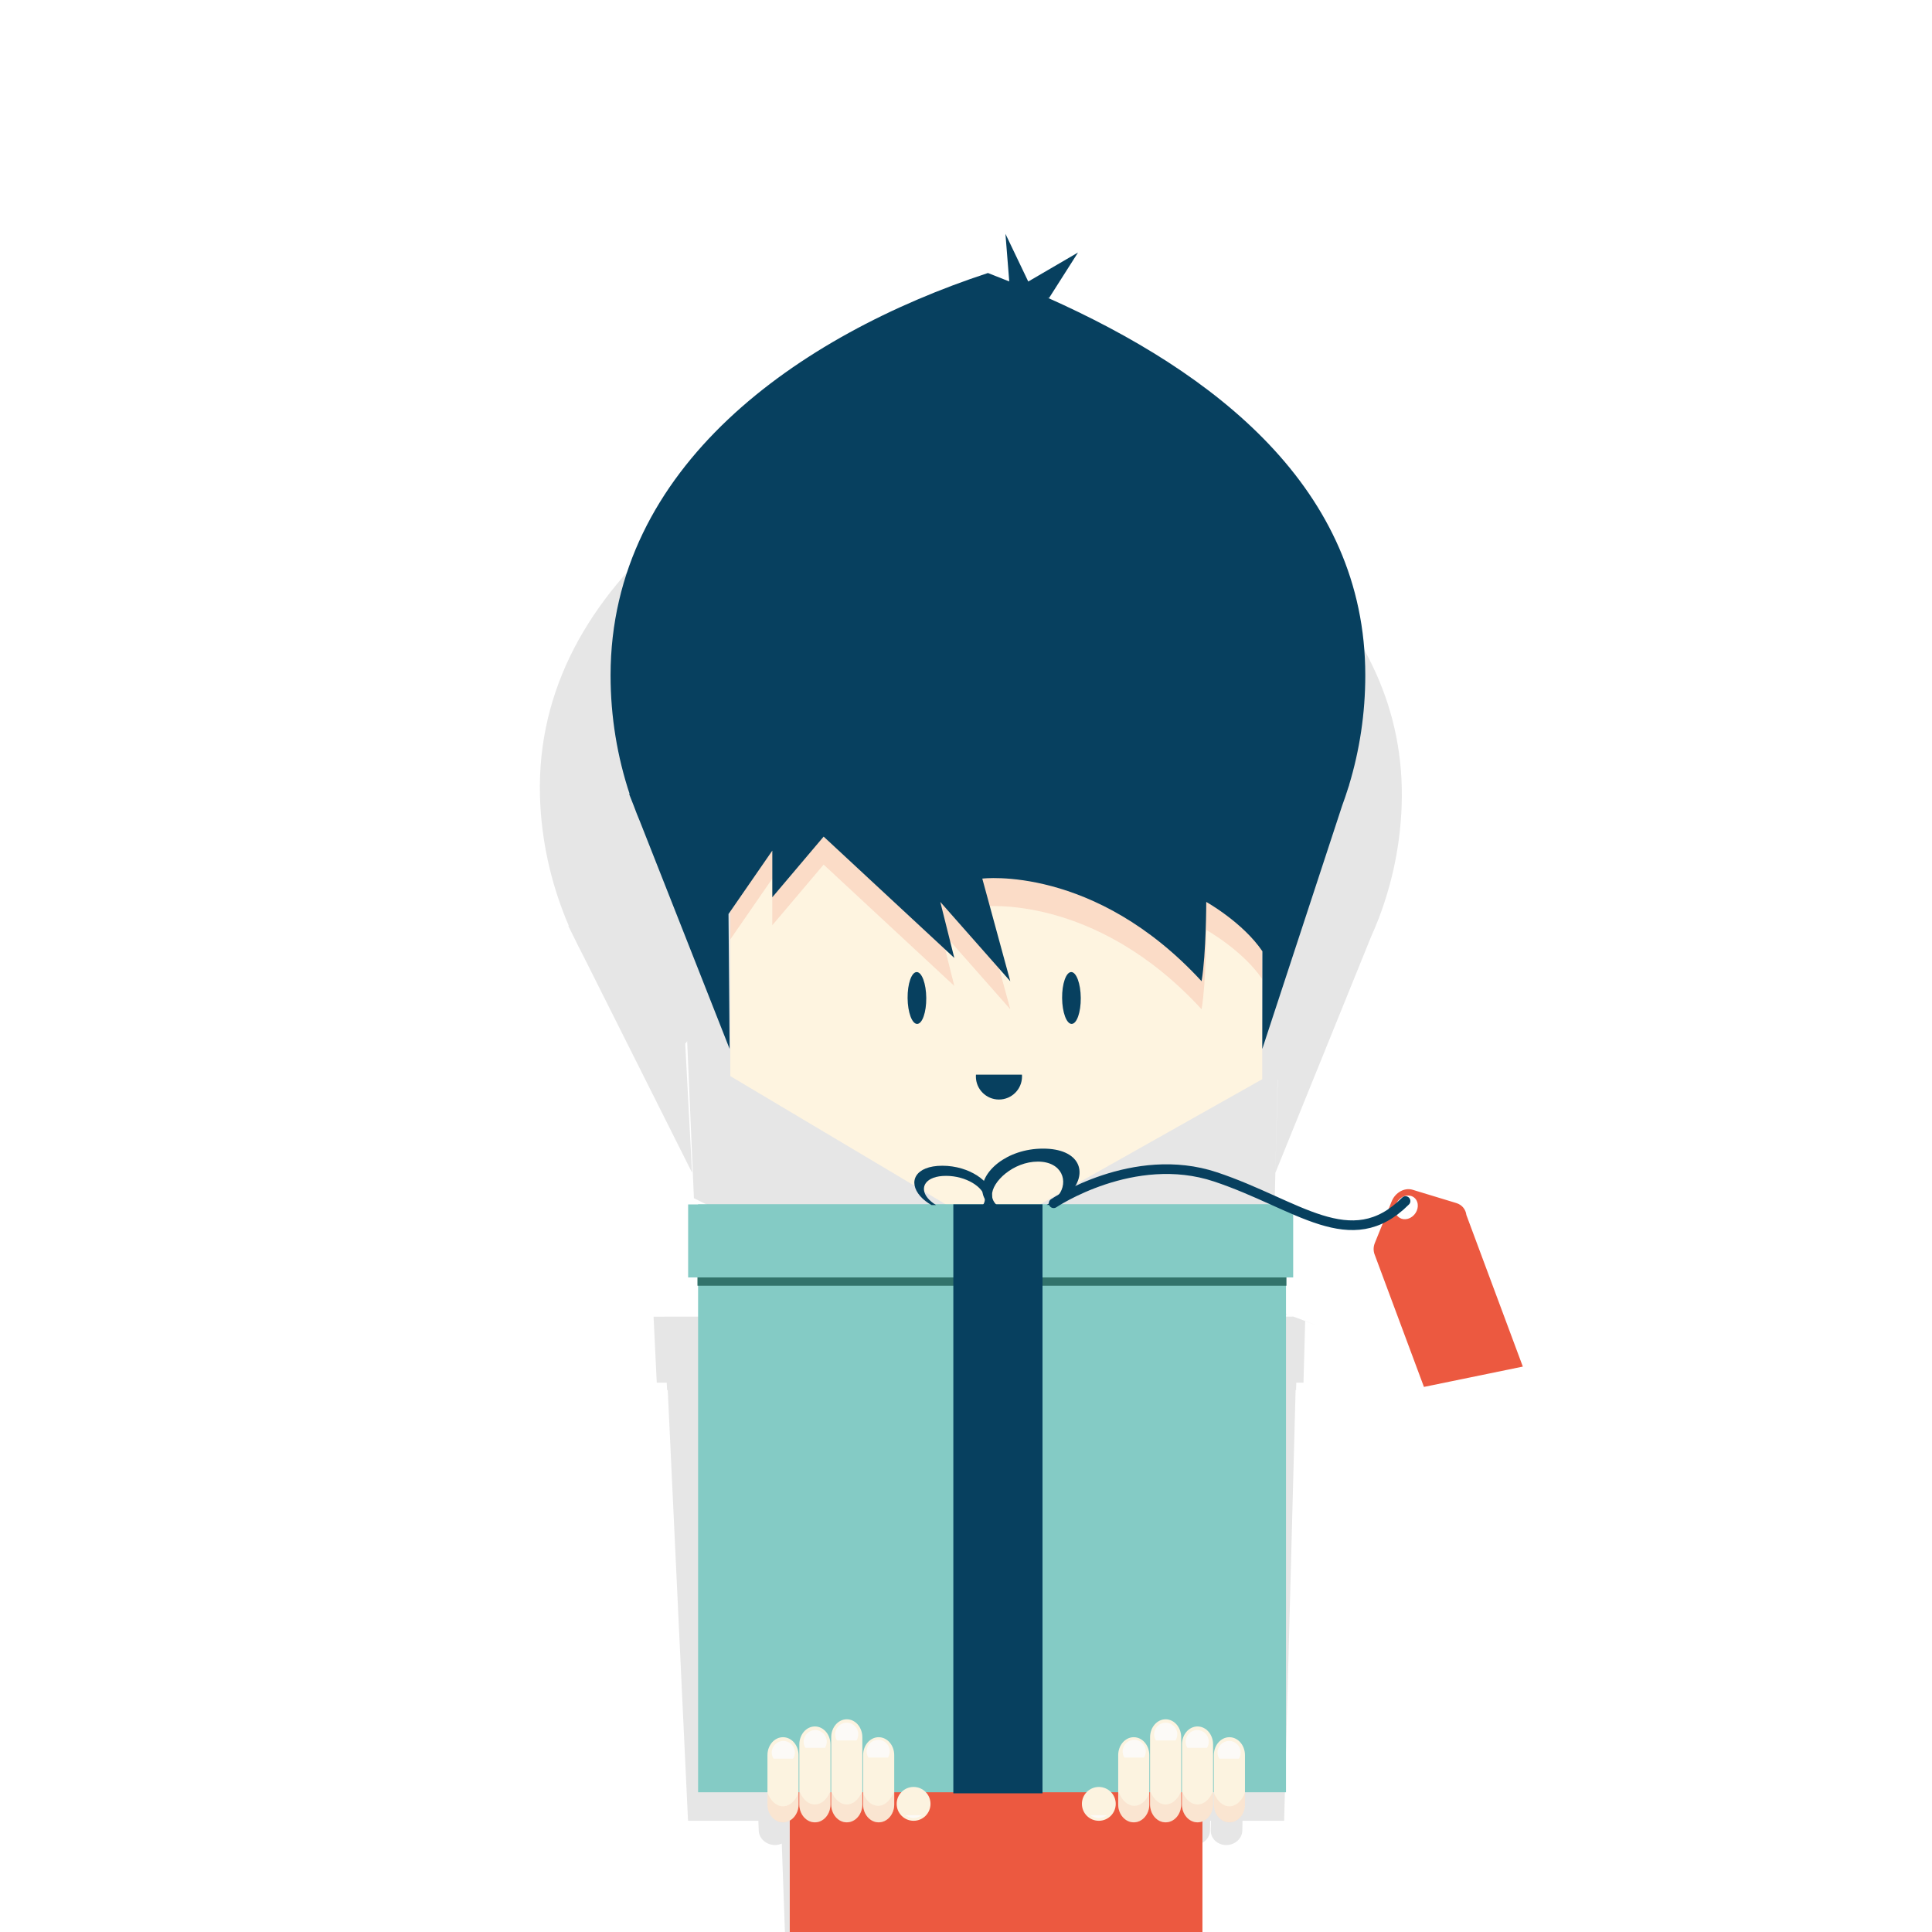
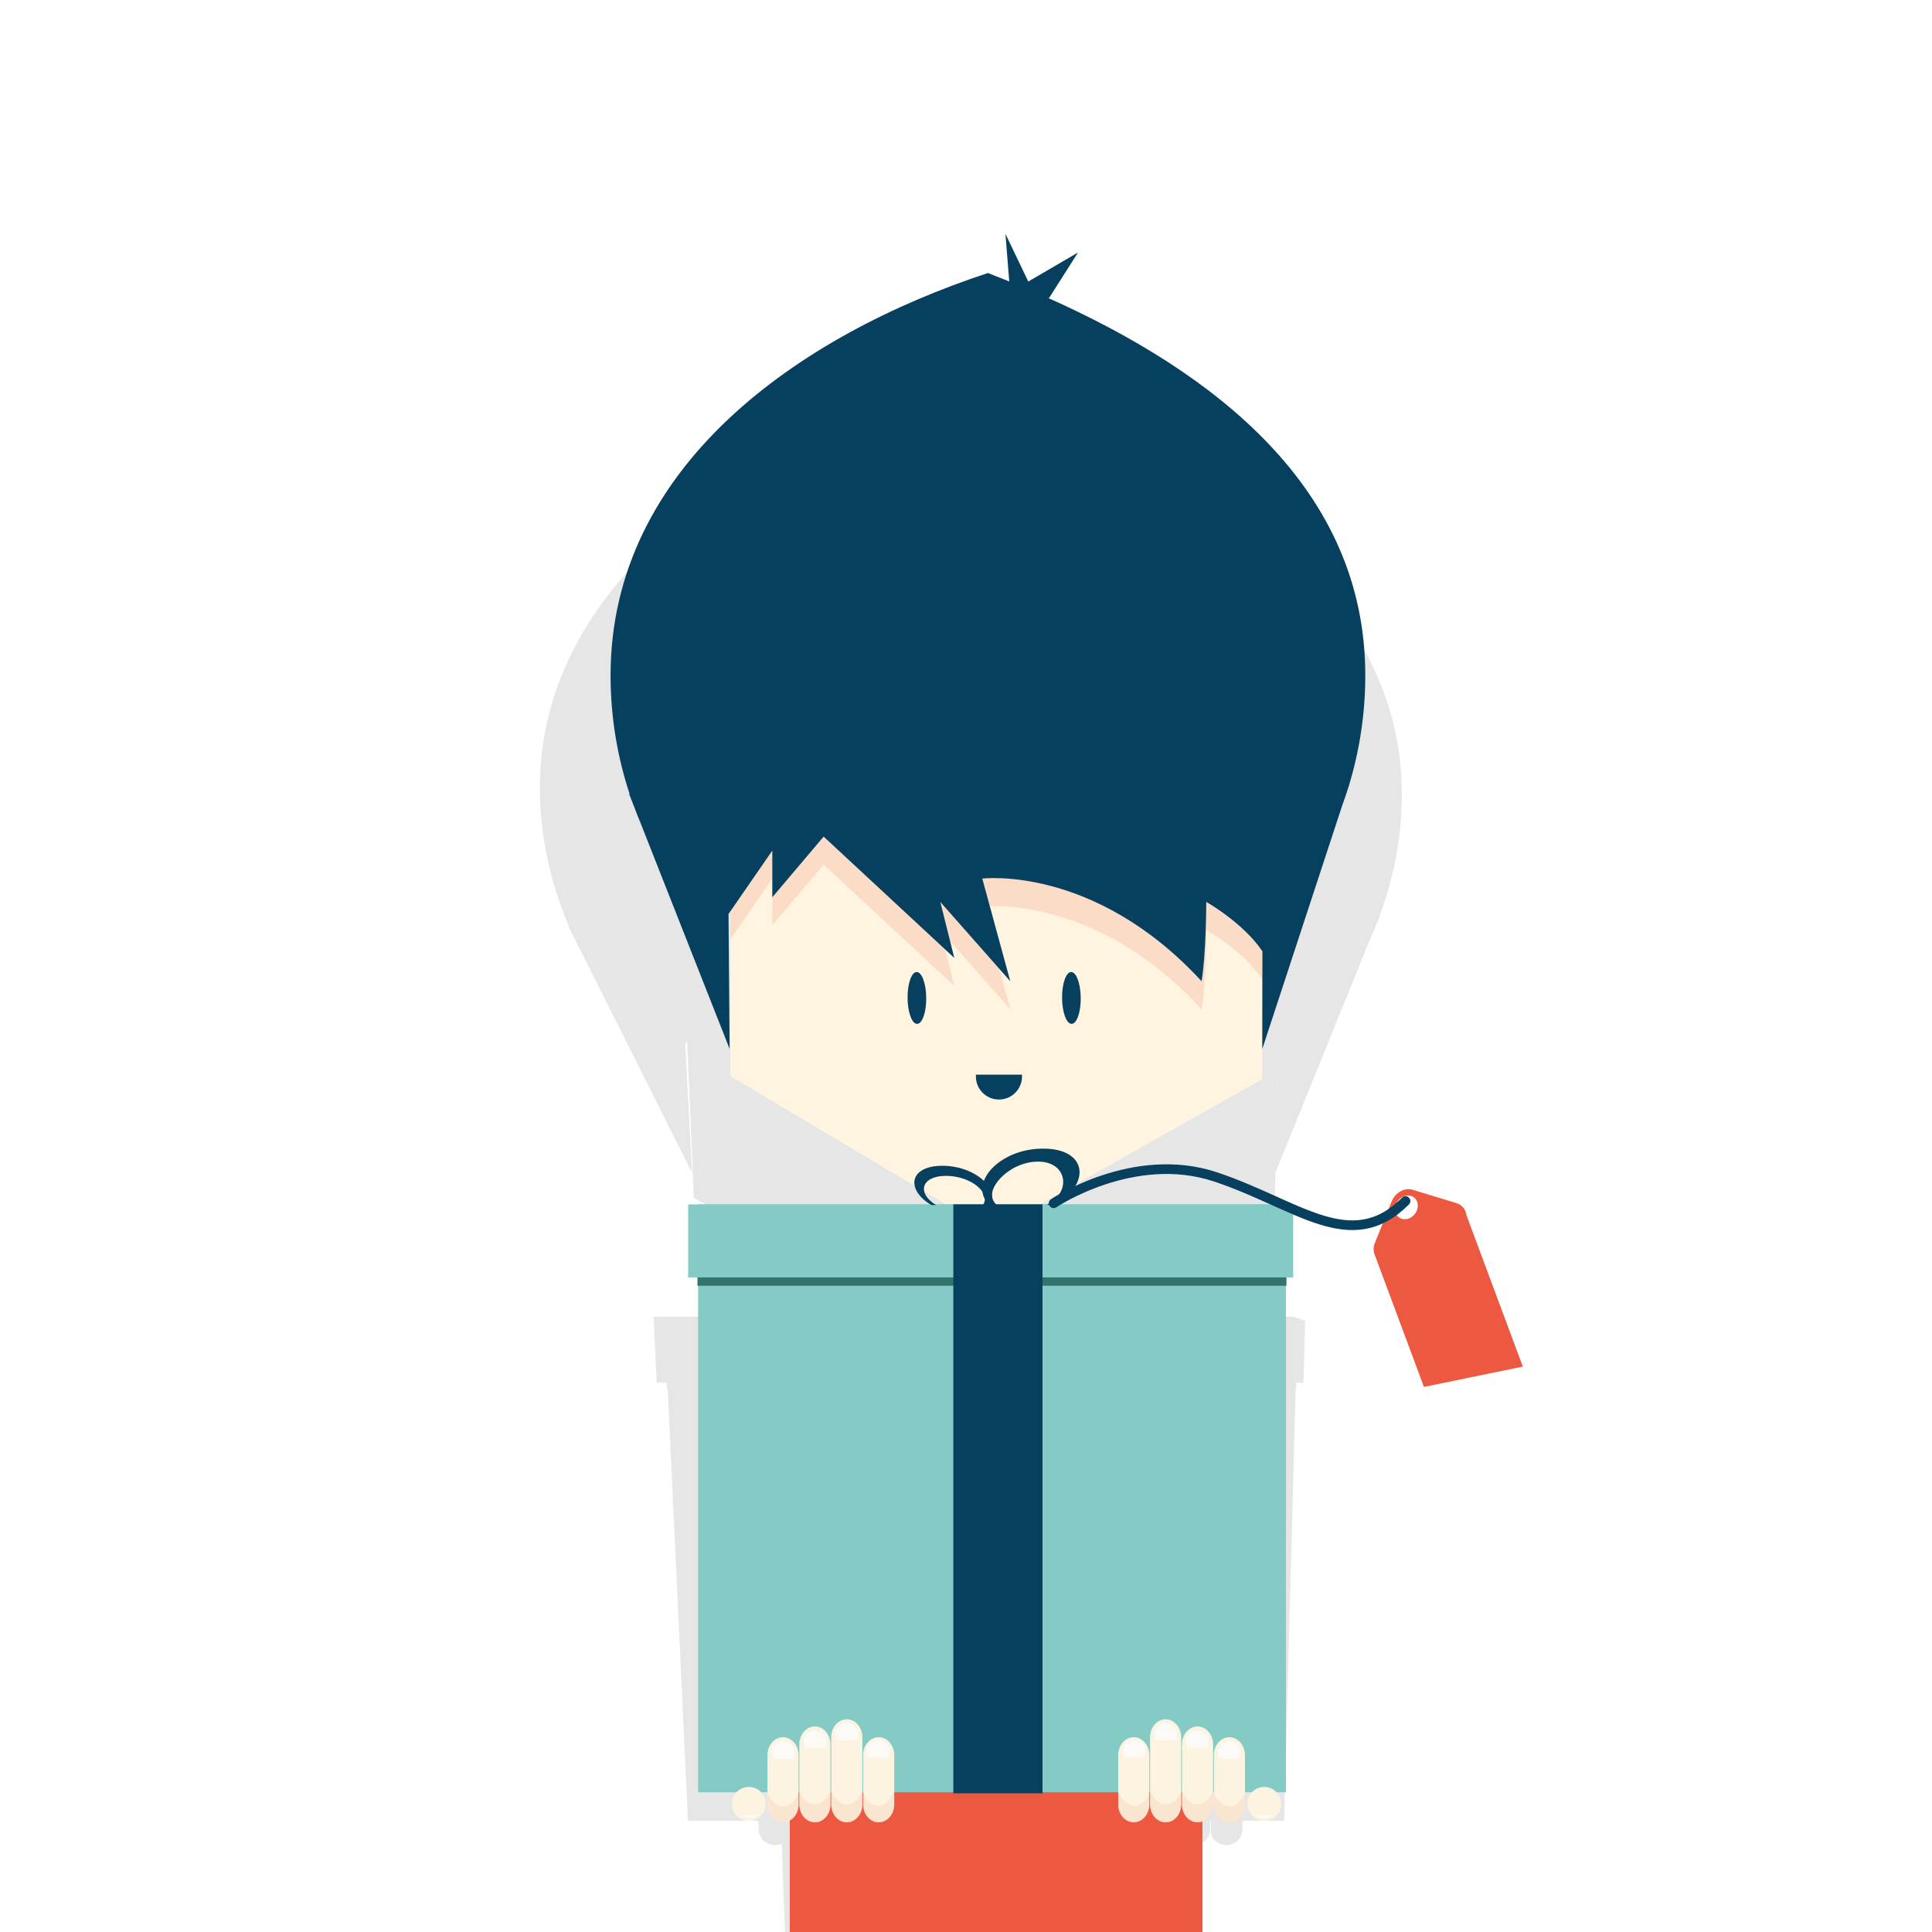
<svg xmlns="http://www.w3.org/2000/svg" version="1.1" id="Layer_1" x="0px" y="0px" width="200px" height="200px" viewBox="0 0 200 200" enable-background="new 0 0 200 200" xml:space="preserve">
-   <path opacity="0.1" d="M133.267,136.062c0.206,0.079,0.411,0.157,0.613,0.235h-25.34c0.069-0.031,0.131-0.072,0.198-0.105  L133.267,136.062c-2.056-0.79-4.282-1.658-6.755-2.361c-6.887-1.957-13.664,0.445-16.588,1.751c0.139-0.108,0.295-0.205,0.419-0.323  c0.263-0.252,0.468-0.512,0.623-0.773l20.99-10.018l0.232-9.808l0.066-2.779c0.005,0.007,0.012,0.014,0.017,0.021l-0.242,9.629  l9.882-24.376c0.266-0.592,0.517-1.191,0.753-1.798l0.134-0.319l-0.014,0.01c1.359-3.6,2.166-7.449,2.313-11.471  c0.738-20.175-17.157-33.195-37.712-41.756l0.218,0.064l3.584-5.294l-6.154,3.375l-2.867-5.558l0.518,5.546  c-0.88-0.333-1.762-0.659-2.645-0.977C76.778,46.045,54.629,60.86,55.94,83.447c0.254,4.377,1.286,8.55,2.953,12.42l-0.083-0.05  l0.597,1.19c0.271,0.576,0.556,1.144,0.855,1.705l11.376,22.676l-0.702-13.342l0.198-0.264l0.121,2.803l0.579,13.451l21.06,10.517  c0.088,0.32,0.296,0.654,0.642,0.979c0.311,0.293,0.708,0.546,1.137,0.765H68.767l0,0.007h-1.11l0.33,6.831h1.033l0.036,0.77h0.069  l2.099,44.58h7.281l0.002,0.041l0.037,0.971l0,0.011c0.032,0.824,0.786,1.491,1.685,1.491c0.254,0,0.489-0.058,0.7-0.153L81.255,200  h42.722l0.147-9.085c0.648-0.198,1.125-0.749,1.137-1.407l0-0.011l0.017-0.99l0-0.022h0.082l-0.001,0.041l-0.017,0.971l0,0.011  c-0.014,0.824,0.703,1.491,1.602,1.491c0.899,0,1.642-0.667,1.66-1.491l0-0.011l0.021-0.971l0.001-0.041h4.307l1.187-44.58h0.049  l0.021-0.77h0.746l0.175-6.377C138.868,138.137,133.267,136.062,133.267,136.062z M108.952,135.434  c-0.308,0.34-0.744,0.627-1.227,0.863h-0.554l0-0.002h-0.268l2.167-1.034C109.028,135.318,109.001,135.379,108.952,135.434z   M94.357,135.701c-0.199-0.203-0.308-0.405-0.371-0.602l2.4,1.199h-1.191C94.871,136.123,94.577,135.926,94.357,135.701z   M148.107,137.574c-0.667,0.279-1.371,0.07-1.584-0.462c-0.035-0.087-0.032-0.181-0.038-0.273c0.391-0.247,0.783-0.531,1.178-0.853  l-0.849,0.005c0.139-0.151,0.301-0.289,0.508-0.383c0.675-0.307,1.412-0.111,1.632,0.444  C149.174,136.605,148.789,137.289,148.107,137.574z" />
-   <path fill="#EC5940" d="M150.758,124.54l-4.528-1.377c-0.832-0.253-1.794,0.289-2.158,1.188l-1.751,4.327  c-0.155,0.384-0.157,0.783-0.042,1.128l-0.001,0l0.004,0.01c0.008,0.024,0.017,0.048,0.027,0.071l5.097,13.686l10.237-2.104  l-5.843-15.691C151.729,125.204,151.356,124.721,150.758,124.54z M145.974,126.079c-0.61,0.307-1.272,0.077-1.49-0.508  c-0.218-0.586,0.084-1.323,0.686-1.652c0.614-0.336,1.305-0.122,1.531,0.486C146.927,125.013,146.596,125.765,145.974,126.079z" />
+   <path opacity="0.1" enable-background="new    " d="M133.267,136.062c0.206,0.079,0.411,0.157,0.613,0.235h-25.34  c0.069-0.031,0.131-0.072,0.198-0.105L133.267,136.062c-2.056-0.79-4.282-1.658-6.755-2.361c-6.887-1.957-13.664,0.445-16.588,1.751  c0.139-0.108,0.295-0.205,0.419-0.323c0.263-0.252,0.468-0.512,0.623-0.773l20.99-10.018l0.232-9.808l0.066-2.779  c0.005,0.007,0.012,0.014,0.017,0.021l-0.242,9.629l9.882-24.376c0.266-0.592,0.517-1.191,0.753-1.798l0.134-0.319l-0.014,0.01  c1.359-3.6,2.166-7.449,2.313-11.471c0.738-20.175-17.157-33.195-37.712-41.756l0.218,0.064l3.584-5.294l-6.154,3.375l-2.867-5.558  l0.518,5.546c-0.88-0.333-1.762-0.659-2.645-0.977c-23.261,7.198-45.41,22.013-44.099,44.6c0.254,4.377,1.286,8.55,2.953,12.42  l-0.083-0.05l0.597,1.19c0.271,0.576,0.556,1.144,0.855,1.705l11.376,22.676l-0.702-13.342l0.198-0.264l0.121,2.803l0.579,13.451  l21.06,10.517c0.088,0.32,0.296,0.654,0.642,0.979c0.311,0.293,0.708,0.546,1.137,0.765H68.767v0.007h-1.11l0.33,6.831h1.033  l0.036,0.77h0.069l2.099,44.58h7.281l0.002,0.041l0.037,0.971v0.011c0.032,0.824,0.786,1.491,1.685,1.491  c0.254,0,0.489-0.058,0.7-0.153L81.255,200h42.722l0.147-9.085c0.648-0.198,1.125-0.749,1.137-1.407v-0.011l0.017-0.99v-0.022h0.082  l-0.001,0.041l-0.017,0.971v0.011c-0.014,0.824,0.703,1.491,1.602,1.491c0.899,0,1.642-0.667,1.66-1.491v-0.011l0.021-0.971  l0.001-0.041h4.307l1.187-44.58h0.049l0.021-0.77h0.746l0.175-6.377C138.868,138.137,133.267,136.062,133.267,136.062z   M108.952,135.434c-0.308,0.34-0.744,0.627-1.227,0.863h-0.554v-0.002h-0.268l2.167-1.034  C109.028,135.318,109.001,135.379,108.952,135.434z M94.357,135.701c-0.199-0.203-0.308-0.405-0.371-0.602l2.4,1.199h-1.191  C94.871,136.123,94.577,135.926,94.357,135.701z M148.107,137.574c-0.667,0.279-1.371,0.07-1.584-0.462  c-0.035-0.087-0.032-0.181-0.038-0.273c0.391-0.247,0.783-0.531,1.178-0.853l-0.849,0.005c0.139-0.151,0.301-0.289,0.508-0.383  c0.675-0.307,1.412-0.111,1.632,0.444C149.174,136.605,148.789,137.289,148.107,137.574z" />
+   <path fill="#EC5940" d="M150.758,124.54l-4.528-1.377c-0.832-0.253-1.794,0.289-2.158,1.188l-1.751,4.327  c-0.155,0.384-0.157,0.783-0.042,1.128h-0.001l0.004,0.01c0.008,0.024,0.017,0.048,0.027,0.071l5.097,13.686l10.237-2.104  l-5.843-15.691C151.729,125.204,151.356,124.721,150.758,124.54z M145.974,126.079c-0.61,0.307-1.272,0.077-1.49-0.508  c-0.218-0.586,0.084-1.323,0.686-1.652c0.614-0.336,1.305-0.122,1.531,0.486C146.927,125.013,146.596,125.765,145.974,126.079z" />
  <rect x="81.755" y="173.594" fill="#EC5940" width="42.722" height="26.406" />
  <polygon fill="#FEF4E0" points="102.652,127.499 130.667,111.721 130.667,55.207 75.603,55.207 75.603,111.398 " />
-   <path opacity="0.5" fill="#F7C4AE" d="M130.667,55.207H75.603v42.035l4.347-6.291v4.83l5.313-6.279l13.525,12.558l-1.449-5.796  l7.245,8.211l-2.898-10.626c0,0,11.592-1.449,22.702,10.626c0.483-2.898,0.483-8.211,0.483-8.211s3.77,2.11,5.796,5.086V55.207z" />
-   <ellipse transform="matrix(-0.0089 -1 1 -0.0089 8.5922 215.1363)" fill="#07405F" cx="110.906" cy="103.31" rx="2.684" ry="0.966" />
-   <ellipse transform="matrix(-0.0089 -1 1 -0.0089 -7.545 199.1429)" fill="#07405F" cx="94.912" cy="103.31" rx="2.684" ry="0.966" />
+   <path opacity="0.5" fill="#F7C4AE" enable-background="new    " d="M130.667,55.207H75.603v42.035l4.347-6.291v4.83l5.313-6.279  l13.525,12.558l-1.449-5.796l7.245,8.211l-2.898-10.626c0,0,11.592-1.449,22.702,10.626c0.483-2.898,0.483-8.211,0.483-8.211  s3.77,2.11,5.796,5.086V55.207z" />
+   <ellipse transform="matrix(-1 0.0089 -0.0089 -1 222.7453 205.6305)" fill="#07405F" cx="110.915" cy="103.311" rx="0.966" ry="2.684" />
+   <ellipse transform="matrix(-1 0.0089 -0.0089 -1 190.7563 205.774)" fill="#07405F" cx="94.92" cy="103.311" rx="0.966" ry="2.684" />
  <path fill="#07405F" d="M101.031,111.248c-0.005,0.062-0.008,0.124-0.008,0.187c0,1.319,1.069,2.388,2.388,2.388  s2.388-1.069,2.388-2.388c0-0.063-0.003-0.125-0.008-0.187H101.031z" />
  <rect x="99.905" y="118.238" fill="#FEF4E0" width="5.582" height="20.825" />
  <rect x="72.266" y="124.675" fill="#84CBC5" width="60.86" height="60.86" />
  <rect x="72.201" y="125.541" fill="#32736B" width="60.971" height="7.557" />
-   <g>
-     <path fill="#FCF3E0" d="M92.57,186.79c0,1.024-0.721,1.855-1.61,1.855l0,0c-0.889,0-1.61-0.83-1.61-1.855v-5.1   c0-1.024,0.721-1.855,1.61-1.855l0,0c0.889,0,1.61,0.83,1.61,1.855V186.79z" />
-     <path fill="#FCF3E0" d="M82.667,186.79c0,1.024-0.721,1.855-1.61,1.855l0,0c-0.889,0-1.61-0.83-1.61-1.855v-5.1   c0-1.024,0.721-1.855,1.61-1.855l0,0c0.889,0,1.61,0.83,1.61,1.855V186.79z" />
-     <path fill="#FCF3E0" d="M89.269,186.79c0,1.024-0.721,1.855-1.61,1.855l0,0c-0.889,0-1.61-0.83-1.61-1.855v-6.955   c0-1.024,0.721-1.855,1.61-1.855l0,0c0.889,0,1.61,0.83,1.61,1.855V186.79z" />
-     <path fill="#FCF3E0" d="M85.968,186.79c0,1.024-0.721,1.855-1.61,1.855l0,0c-0.889,0-1.61-0.83-1.61-1.855v-6.213   c0-1.024,0.721-1.855,1.61-1.855l0,0c0.889,0,1.61,0.83,1.61,1.855V186.79z" />
-     <circle fill="#FCF3E0" cx="94.575" cy="186.736" r="1.751" />
-     <path fill="#FCFAF7" d="M91.922,181.94c0.117-0.185,0.188-0.404,0.188-0.639c0-0.662-0.537-1.199-1.199-1.199   s-1.199,0.537-1.199,1.199c0,0.236,0.07,0.454,0.188,0.639H91.922z" />
-     <path fill="#FCFAF7" d="M88.662,180.168c0.117-0.185,0.188-0.404,0.188-0.639c0-0.662-0.537-1.199-1.199-1.199   s-1.199,0.537-1.199,1.199c0,0.236,0.07,0.454,0.188,0.639H88.662z" />
-     <path fill="#FCFAF7" d="M85.401,180.933c0.117-0.185,0.188-0.404,0.188-0.639c0-0.662-0.537-1.199-1.199-1.199   c-0.662,0-1.199,0.537-1.199,1.199c0,0.236,0.07,0.454,0.188,0.639H85.401z" />
-     <path fill="#FCFAF7" d="M82.1,182.06c0.117-0.185,0.188-0.404,0.188-0.639c0-0.662-0.537-1.199-1.199-1.199   c-0.662,0-1.199,0.537-1.199,1.199c0,0.236,0.07,0.454,0.188,0.639H82.1z" />
-     <path fill="#FCFAF7" d="M93.719,187.904c0.241,0.181,0.538,0.292,0.863,0.292c0.325,0,0.621-0.111,0.863-0.292H93.719z" />
-   </g>
-   <path opacity="0.3" fill="#F6C2AE" d="M81.057,188.658c0.889,0,1.61-0.83,1.61-1.855v-1.218c-0.318,0.838-0.919,1.405-1.61,1.405  c-0.691,0-1.292-0.567-1.61-1.405v1.218C79.447,187.828,80.168,188.658,81.057,188.658z" />
-   <path opacity="0.3" fill="#F6C2AE" d="M84.358,188.658c0.889,0,1.61-0.83,1.61-1.855v-1.241h-0.068  c-0.332,0.746-0.899,1.238-1.543,1.238s-1.211-0.492-1.543-1.238h-0.068v1.241C82.748,187.828,83.469,188.658,84.358,188.658z" />
-   <path opacity="0.3" fill="#F6C2AE" d="M87.659,188.658c0.889,0,1.61-0.83,1.61-1.855v-1.241h-0.068  c-0.332,0.746-0.899,1.238-1.543,1.238s-1.211-0.492-1.543-1.238h-0.068v1.241C86.049,187.828,86.769,188.658,87.659,188.658z" />
-   <path opacity="0.3" fill="#F6C2AE" d="M92.499,185.562c-0.321,0.824-0.916,1.379-1.6,1.379c-0.651,0-1.22-0.507-1.55-1.267v1.13  c0,1.024,0.721,1.855,1.61,1.855s1.61-0.83,1.61-1.855v-1.241H92.499z" />
-   <g>
-     <path fill="#FCF3E0" d="M115.756,186.79c0,1.024,0.721,1.855,1.61,1.855l0,0c0.889,0,1.61-0.83,1.61-1.855v-5.1   c0-1.024-0.721-1.855-1.61-1.855l0,0c-0.889,0-1.61,0.83-1.61,1.855V186.79z" />
-     <path fill="#FCF3E0" d="M125.658,186.79c0,1.024,0.721,1.855,1.61,1.855l0,0c0.889,0,1.61-0.83,1.61-1.855v-5.1   c0-1.024-0.721-1.855-1.61-1.855l0,0c-0.889,0-1.61,0.83-1.61,1.855V186.79z" />
-     <path fill="#FCF3E0" d="M119.056,186.79c0,1.024,0.721,1.855,1.61,1.855l0,0c0.889,0,1.61-0.83,1.61-1.855v-6.955   c0-1.024-0.721-1.855-1.61-1.855l0,0c-0.889,0-1.61,0.83-1.61,1.855V186.79z" />
-     <path fill="#FCF3E0" d="M122.357,186.79c0,1.024,0.721,1.855,1.61,1.855l0,0c0.889,0,1.61-0.83,1.61-1.855v-6.213   c0-1.024-0.721-1.855-1.61-1.855l0,0c-0.889,0-1.61,0.83-1.61,1.855V186.79z" />
-     <circle fill="#FCF3E0" cx="113.75" cy="186.736" r="1.751" />
-     <path fill="#FCFAF7" d="M116.403,181.94c-0.117-0.185-0.188-0.404-0.188-0.639c0-0.662,0.537-1.199,1.199-1.199   s1.199,0.537,1.199,1.199c0,0.236-0.07,0.454-0.188,0.639H116.403z" />
-     <path fill="#FCFAF7" d="M119.664,180.168c-0.117-0.185-0.188-0.404-0.188-0.639c0-0.662,0.537-1.199,1.199-1.199   s1.199,0.537,1.199,1.199c0,0.236-0.07,0.454-0.188,0.639H119.664z" />
-     <path fill="#FCFAF7" d="M122.924,180.933c-0.117-0.185-0.188-0.404-0.188-0.639c0-0.662,0.537-1.199,1.199-1.199   s1.199,0.537,1.199,1.199c0,0.236-0.07,0.454-0.188,0.639H122.924z" />
-     <path fill="#FCFAF7" d="M126.225,182.06c-0.117-0.185-0.188-0.404-0.188-0.639c0-0.662,0.537-1.199,1.199-1.199   s1.199,0.537,1.199,1.199c0,0.236-0.07,0.454-0.188,0.639H126.225z" />
-     <path fill="#FCFAF7" d="M114.606,187.904c-0.241,0.181-0.538,0.292-0.863,0.292s-0.621-0.111-0.863-0.292H114.606z" />
-   </g>
-   <path opacity="0.3" fill="#F6C2AE" d="M127.268,188.658c-0.889,0-1.61-0.83-1.61-1.855v-1.218c0.318,0.838,0.919,1.405,1.61,1.405  c0.691,0,1.292-0.567,1.61-1.405v1.218C128.878,187.828,128.157,188.658,127.268,188.658z" />
-   <path opacity="0.3" fill="#F6C2AE" d="M123.967,188.658c-0.889,0-1.61-0.83-1.61-1.855v-1.241h0.068  c0.332,0.746,0.899,1.238,1.543,1.238s1.211-0.492,1.543-1.238h0.068v1.241C125.578,187.828,124.857,188.658,123.967,188.658z" />
-   <path opacity="0.3" fill="#F6C2AE" d="M120.667,188.658c-0.889,0-1.61-0.83-1.61-1.855v-1.241h0.068  c0.332,0.746,0.899,1.238,1.543,1.238s1.211-0.492,1.543-1.238h0.068v1.241C122.277,187.828,121.556,188.658,120.667,188.658z" />
-   <path opacity="0.3" fill="#F6C2AE" d="M115.826,185.562c0.321,0.824,0.916,1.379,1.6,1.379c0.651,0,1.22-0.507,1.55-1.267v1.13  c0,1.024-0.721,1.855-1.61,1.855s-1.61-0.83-1.61-1.855v-1.241H115.826z" />
+   <path fill="#FCF3E0" d="M92.57,186.79c0,1.024-0.721,1.855-1.61,1.855l0,0c-0.889,0-1.61-0.83-1.61-1.855v-5.1  c0-1.024,0.721-1.855,1.61-1.855l0,0c0.889,0,1.61,0.83,1.61,1.855V186.79z" />
+   <path fill="#FCF3E0" d="M82.667,186.79c0,1.024-0.721,1.855-1.61,1.855l0,0c-0.889,0-1.61-0.83-1.61-1.855v-5.1  c0-1.024,0.721-1.855,1.61-1.855l0,0c0.889,0,1.61,0.83,1.61,1.855V186.79z" />
+   <path fill="#FCF3E0" d="M89.269,186.79c0,1.024-0.721,1.855-1.61,1.855l0,0c-0.889,0-1.61-0.83-1.61-1.855v-6.955  c0-1.024,0.721-1.855,1.61-1.855l0,0c0.889,0,1.61,0.83,1.61,1.855V186.79z" />
+   <path fill="#FCF3E0" d="M85.968,186.79c0,1.024-0.721,1.855-1.61,1.855l0,0c-0.889,0-1.61-0.83-1.61-1.855v-6.213  c0-1.024,0.721-1.855,1.61-1.855l0,0c0.889,0,1.61,0.83,1.61,1.855V186.79z" />
+   <circle fill="#FCF3E0" cx="77.513" cy="186.736" r="1.751" />
+   <path fill="#FCFAF7" d="M91.922,181.94c0.117-0.185,0.188-0.404,0.188-0.639c0-0.662-0.537-1.199-1.199-1.199  s-1.199,0.537-1.199,1.199c0,0.236,0.07,0.454,0.188,0.639H91.922z" />
+   <path fill="#FCFAF7" d="M88.662,180.168c0.117-0.185,0.188-0.404,0.188-0.639c0-0.662-0.537-1.199-1.199-1.199  s-1.199,0.537-1.199,1.199c0,0.236,0.07,0.454,0.188,0.639H88.662z" />
+   <path fill="#FCFAF7" d="M85.401,180.933c0.117-0.185,0.188-0.404,0.188-0.639c0-0.662-0.537-1.199-1.199-1.199  c-0.662,0-1.199,0.537-1.199,1.199c0,0.236,0.07,0.454,0.188,0.639H85.401z" />
+   <path fill="#FCFAF7" d="M82.1,182.06c0.117-0.185,0.188-0.404,0.188-0.639c0-0.662-0.537-1.199-1.199-1.199  c-0.662,0-1.199,0.537-1.199,1.199c0,0.236,0.07,0.454,0.188,0.639H82.1z" />
+   <path fill="#FCFAF7" d="M76.657,187.904c0.241,0.181,0.538,0.292,0.863,0.292s0.621-0.111,0.863-0.292H76.657z" />
+   <path opacity="0.3" fill="#F6C2AE" enable-background="new    " d="M81.057,188.658c0.889,0,1.61-0.83,1.61-1.855v-1.218  c-0.318,0.838-0.919,1.405-1.61,1.405s-1.292-0.567-1.61-1.405v1.218C79.447,187.828,80.168,188.658,81.057,188.658z" />
+   <path opacity="0.3" fill="#F6C2AE" enable-background="new    " d="M84.358,188.658c0.889,0,1.61-0.83,1.61-1.855v-1.241H85.9  c-0.332,0.746-0.899,1.238-1.543,1.238s-1.211-0.492-1.543-1.238h-0.068v1.241C82.748,187.828,83.469,188.658,84.358,188.658z" />
+   <path opacity="0.3" fill="#F6C2AE" enable-background="new    " d="M87.659,188.658c0.889,0,1.61-0.83,1.61-1.855v-1.241h-0.068  c-0.332,0.746-0.899,1.238-1.543,1.238s-1.211-0.492-1.543-1.238h-0.068v1.241C86.049,187.828,86.769,188.658,87.659,188.658z" />
+   <path opacity="0.3" fill="#F6C2AE" enable-background="new    " d="M92.499,185.562c-0.321,0.824-0.916,1.379-1.6,1.379  c-0.651,0-1.22-0.507-1.55-1.267v1.13c0,1.024,0.721,1.855,1.61,1.855s1.61-0.83,1.61-1.855v-1.241h-0.07V185.562z" />
+   <path fill="#FCF3E0" d="M115.756,186.79c0,1.024,0.721,1.855,1.61,1.855l0,0c0.889,0,1.61-0.83,1.61-1.855v-5.1  c0-1.024-0.721-1.855-1.61-1.855l0,0c-0.889,0-1.61,0.83-1.61,1.855V186.79z" />
+   <path fill="#FCF3E0" d="M125.658,186.79c0,1.024,0.721,1.855,1.61,1.855l0,0c0.889,0,1.61-0.83,1.61-1.855v-5.1  c0-1.024-0.721-1.855-1.61-1.855l0,0c-0.889,0-1.61,0.83-1.61,1.855C125.658,181.69,125.658,186.79,125.658,186.79z" />
+   <path fill="#FCF3E0" d="M119.056,186.79c0,1.024,0.721,1.855,1.61,1.855l0,0c0.889,0,1.61-0.83,1.61-1.855v-6.955  c0-1.024-0.721-1.855-1.61-1.855l0,0c-0.889,0-1.61,0.83-1.61,1.855V186.79z" />
+   <path fill="#FCF3E0" d="M122.357,186.79c0,1.024,0.721,1.855,1.61,1.855l0,0c0.889,0,1.61-0.83,1.61-1.855v-6.213  c0-1.024-0.721-1.855-1.61-1.855l0,0c-0.889,0-1.61,0.83-1.61,1.855V186.79z" />
+   <circle fill="#FCF3E0" cx="130.875" cy="186.736" r="1.751" />
+   <path fill="#FCFAF7" d="M116.403,181.94c-0.117-0.185-0.188-0.404-0.188-0.639c0-0.662,0.537-1.199,1.199-1.199  s1.199,0.537,1.199,1.199c0,0.236-0.07,0.454-0.188,0.639H116.403z" />
+   <path fill="#FCFAF7" d="M119.664,180.168c-0.117-0.185-0.188-0.404-0.188-0.639c0-0.662,0.537-1.199,1.199-1.199  s1.199,0.537,1.199,1.199c0,0.236-0.07,0.454-0.188,0.639H119.664z" />
+   <path fill="#FCFAF7" d="M122.924,180.933c-0.117-0.185-0.188-0.404-0.188-0.639c0-0.662,0.537-1.199,1.199-1.199  s1.199,0.537,1.199,1.199c0,0.236-0.07,0.454-0.188,0.639H122.924z" />
+   <path fill="#FCFAF7" d="M126.225,182.06c-0.117-0.185-0.188-0.404-0.188-0.639c0-0.662,0.537-1.199,1.199-1.199  s1.199,0.537,1.199,1.199c0,0.236-0.07,0.454-0.188,0.639H126.225z" />
+   <path fill="#FCFAF7" d="M131.731,187.904c-0.241,0.181-0.538,0.292-0.863,0.292s-0.621-0.111-0.863-0.292H131.731z" />
+   <path opacity="0.3" fill="#F6C2AE" enable-background="new    " d="M127.268,188.658c-0.889,0-1.61-0.83-1.61-1.855v-1.218  c0.318,0.838,0.919,1.405,1.61,1.405s1.292-0.567,1.61-1.405v1.218C128.878,187.828,128.157,188.658,127.268,188.658z" />
+   <path opacity="0.3" fill="#F6C2AE" enable-background="new    " d="M123.967,188.658c-0.889,0-1.61-0.83-1.61-1.855v-1.241h0.068  c0.332,0.746,0.899,1.238,1.543,1.238s1.211-0.492,1.543-1.238h0.068v1.241C125.578,187.828,124.857,188.658,123.967,188.658z" />
+   <path opacity="0.3" fill="#F6C2AE" enable-background="new    " d="M120.667,188.658c-0.889,0-1.61-0.83-1.61-1.855v-1.241h0.068  c0.332,0.746,0.899,1.238,1.543,1.238s1.211-0.492,1.543-1.238h0.068v1.241C122.277,187.828,121.556,188.658,120.667,188.658z" />
+   <path opacity="0.3" fill="#F6C2AE" enable-background="new    " d="M115.826,185.562c0.321,0.824,0.916,1.379,1.6,1.379  c0.651,0,1.22-0.507,1.55-1.267v1.13c0,1.024-0.721,1.855-1.61,1.855s-1.61-0.83-1.61-1.855v-1.241h0.07V185.562z" />
  <path fill="#07405F" d="M141.334,69.911c0-19.319-15.551-31.363-32.926-39.108l0.183,0.058l3.006-4.723l-5.152,3.006l-2.362-4.938  l0.394,4.928c-0.735-0.297-1.47-0.589-2.207-0.872c-19.671,6.465-39.064,20.076-39.064,41.65c0,4.301,0.698,8.439,1.982,12.31  l-0.071-0.05l0.472,1.197c0.213,0.58,0.439,1.153,0.678,1.72l9.262,23.49l-0.114-13.961l4.535-6.564v4.83l5.313-6.279l13.525,12.558  l-1.449-5.796l7.245,8.211l-2.898-10.626c0,0,11.592-1.449,22.702,10.626c0.483-2.898,0.483-8.211,0.483-8.211  s3.789,2.121,5.812,5.108l-0.013,10.117l8.274-25.205c0.219-0.596,0.424-1.198,0.614-1.807l0.109-0.32l-0.012,0.01  C140.745,77.675,141.334,73.862,141.334,69.911z" />
  <rect x="71.235" y="124.682" fill="#84CBC5" width="62.635" height="7.557" />
  <rect x="98.688" y="124.672" fill="#07405F" width="9.231" height="60.971" />
-   <path fill="#07405F" d="M97.552,120.677c-2.8,0-3.602,1.66-2.279,3.158c0.312,0.353,0.714,0.66,1.154,0.914h0.481  c-0.344-0.206-0.649-0.452-0.875-0.729c-0.918-1.13-0.18-2.295,1.899-2.295c2.079,0,3.893,1.165,4.017,2.295  c0.031,0.278-0.049,0.523-0.202,0.729h0.616c0.21-0.255,0.334-0.562,0.326-0.914C102.657,122.338,100.352,120.677,97.552,120.677z" />
+   <path fill="#07405F" d="M97.552,120.677c-2.8,0-3.602,1.66-2.279,3.158c0.312,0.353,0.714,0.66,1.154,0.914h0.481  c-0.344-0.206-0.649-0.452-0.875-0.729c-0.918-1.13-0.18-2.295,1.899-2.295s3.893,1.165,4.017,2.295  c0.031,0.278-0.049,0.523-0.202,0.729h0.616c0.21-0.255,0.334-0.562,0.326-0.914C102.657,122.338,100.352,120.677,97.552,120.677z" />
  <path fill="#07405F" d="M107.978,118.904c-3.785,0-6.535,2.461-6.273,4.489c0.07,0.545,0.356,0.996,0.761,1.343h0.707  c-0.288-0.268-0.471-0.609-0.479-1.009c-0.029-1.39,2.213-3.478,4.744-3.478c2.531,0,3.206,2.088,2.137,3.478  c-0.308,0.4-0.745,0.74-1.234,1.009h0.751c0.667-0.348,1.293-0.799,1.774-1.343C112.657,121.365,111.763,118.904,107.978,118.904z" />
-   <path fill="none" stroke="#07405F" stroke-linecap="round" stroke-miterlimit="10" d="M109.074,124.561  c0,0,8.259-5.561,16.759-2.728c8.5,2.833,14,8.167,19.667,2.5" />
+   <path fill="none" stroke="#07405F" stroke-linecap="round" stroke-miterlimit="10" d="M109.074,124.561  c0,0,8.259-5.561,16.759-2.728s14,8.167,19.667,2.5" />
</svg>
